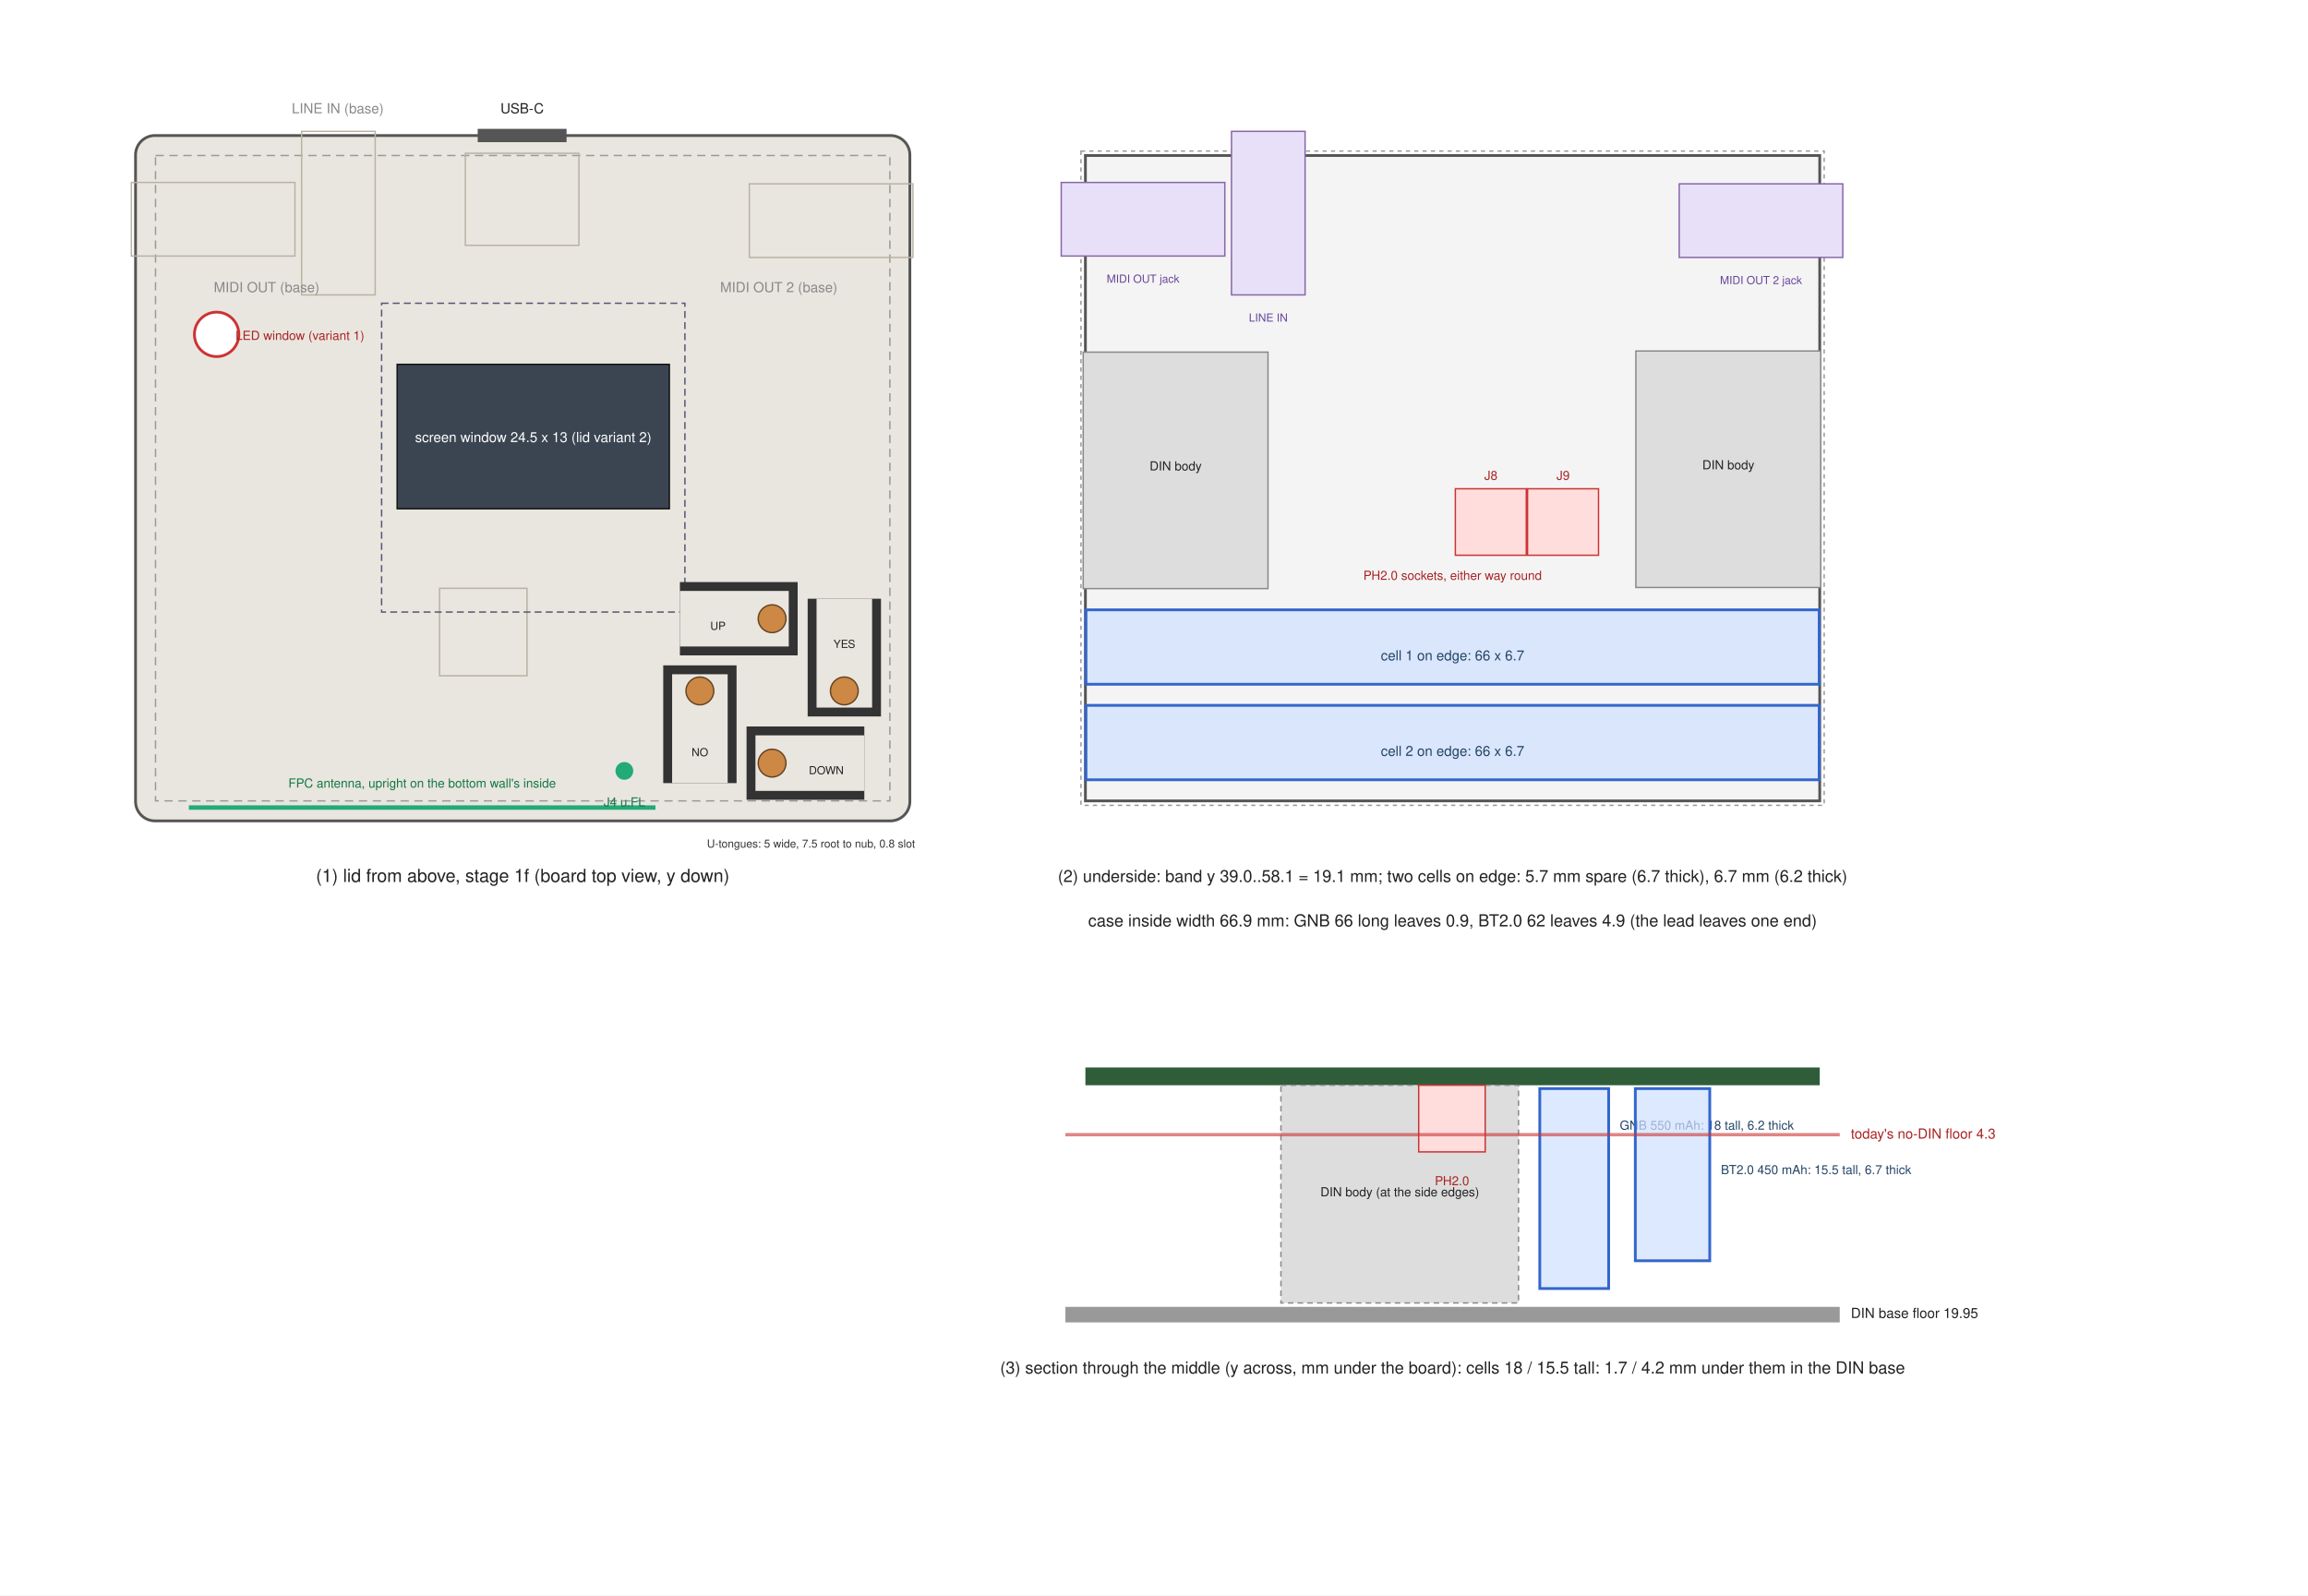
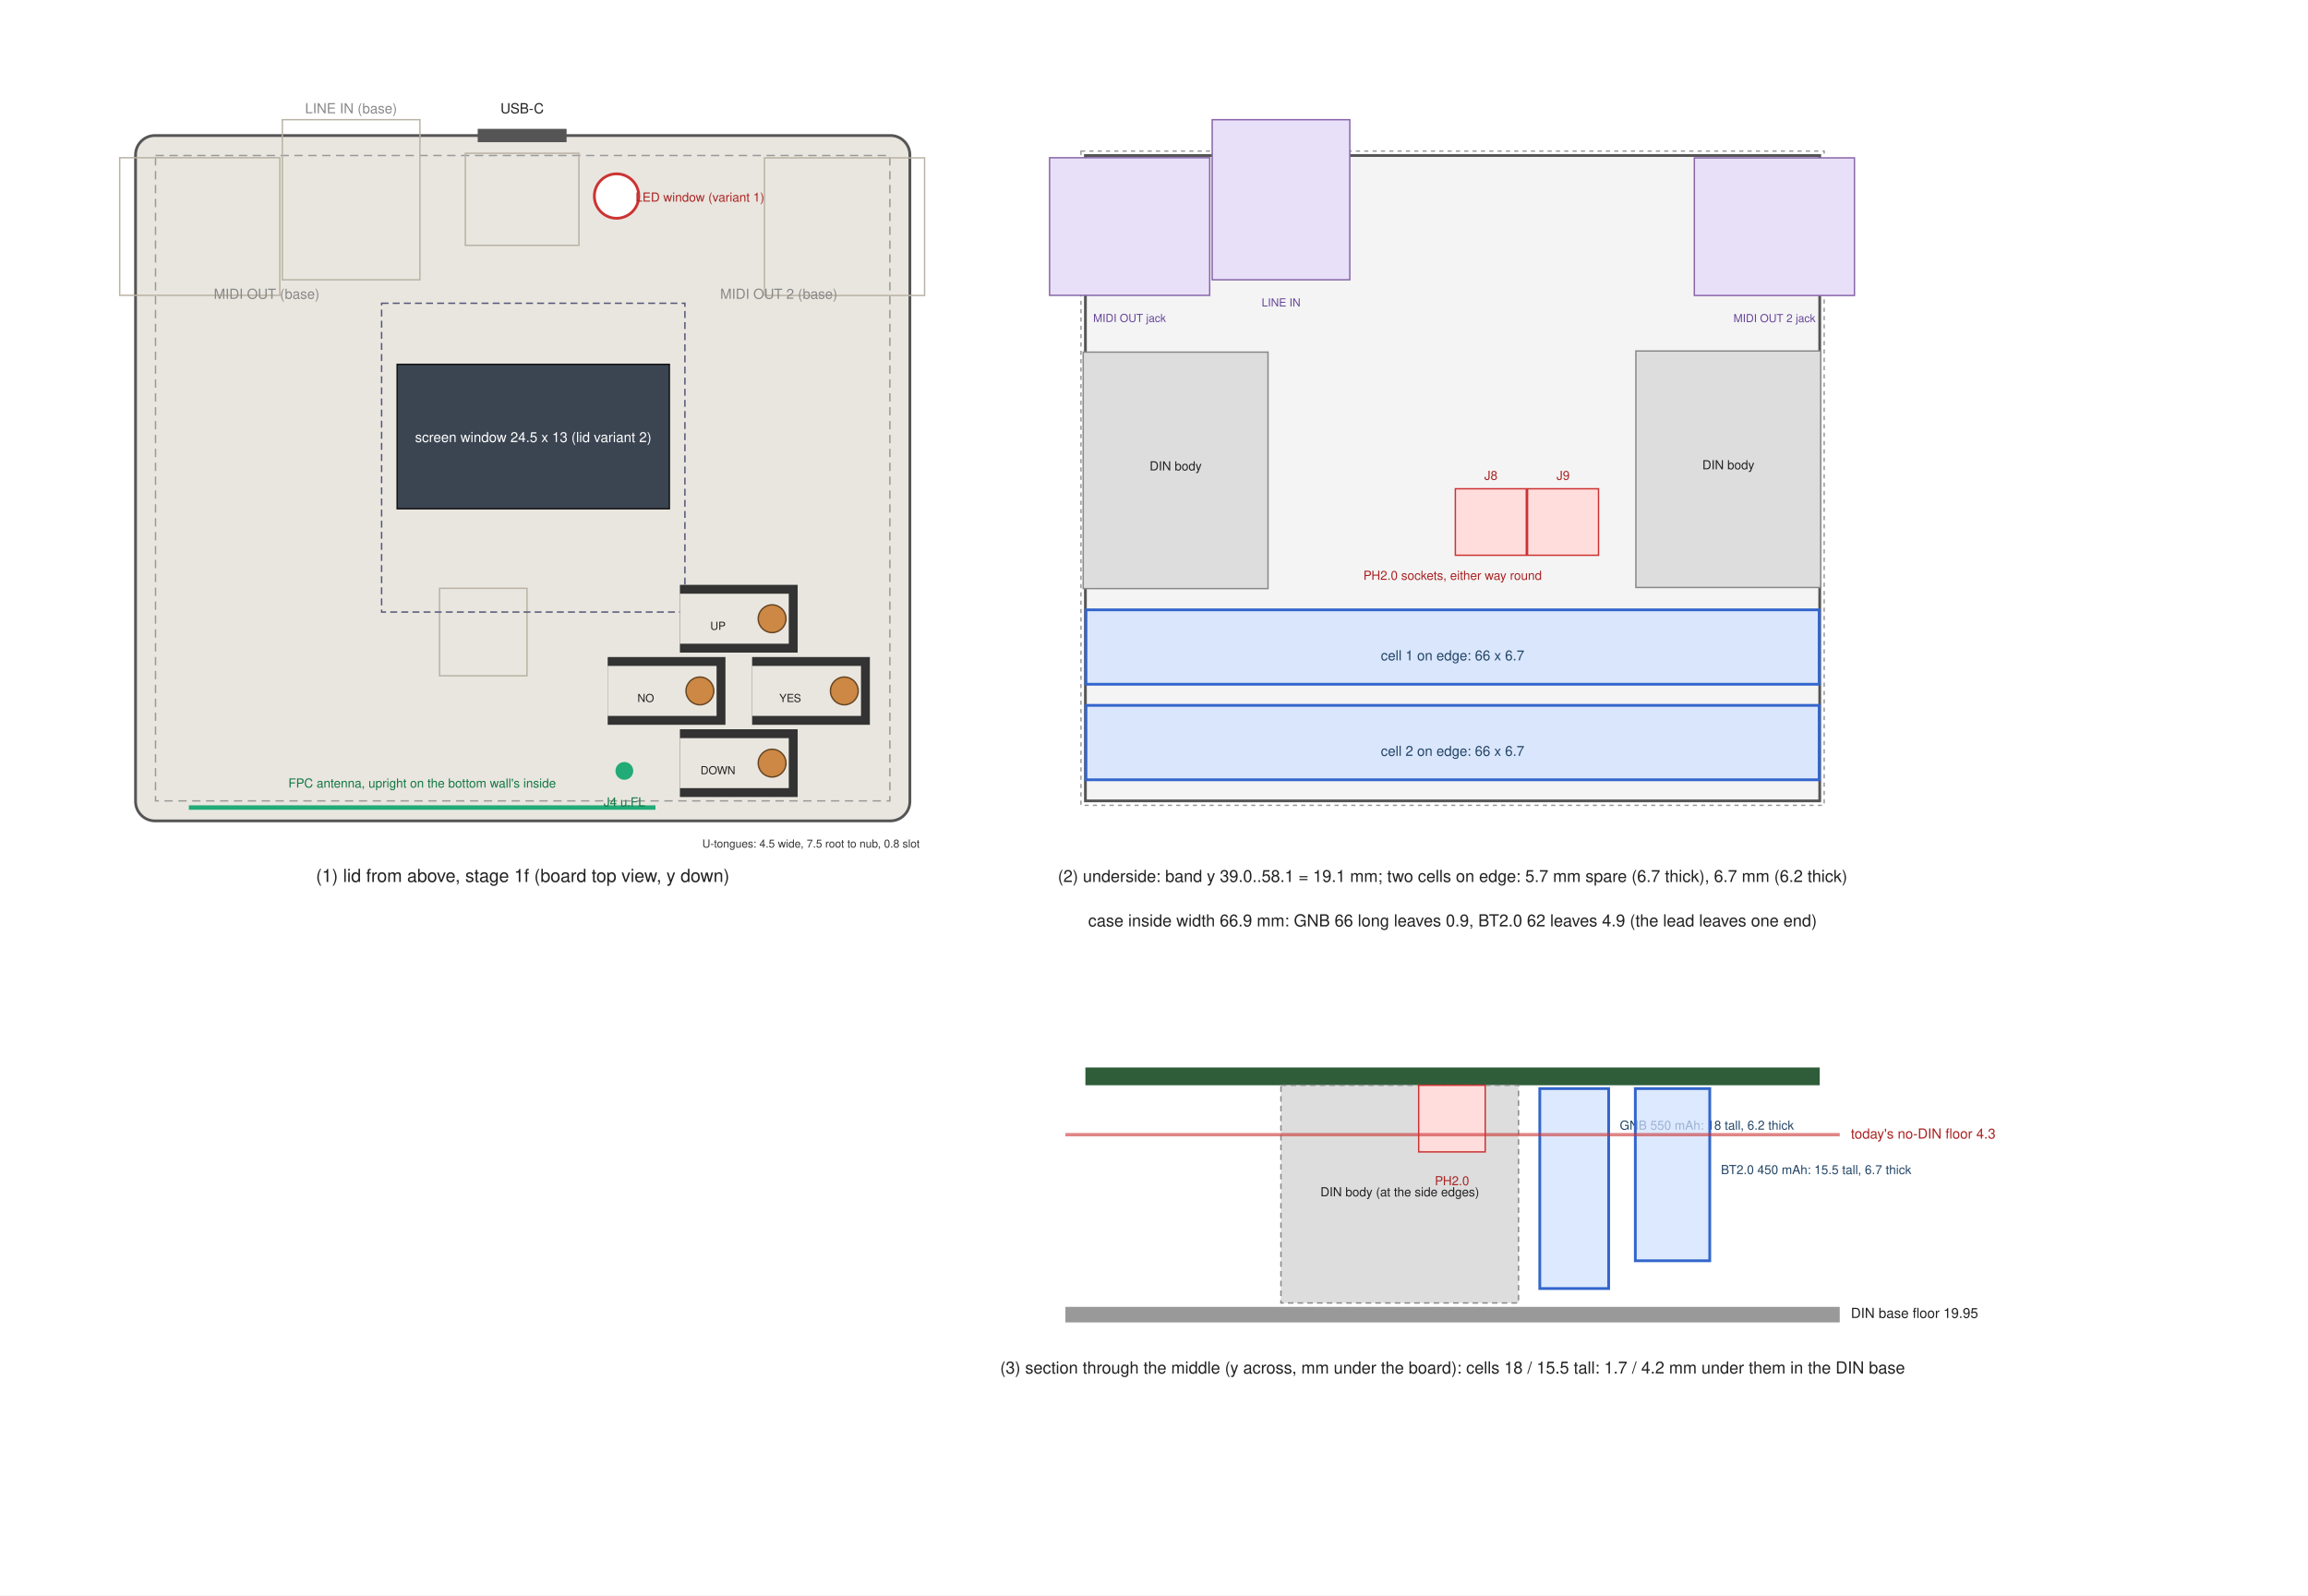
<svg xmlns="http://www.w3.org/2000/svg" width="1662" height="1149">
  <rect width="100%" height="100%" fill="#fff" />
  <rect x="97.6" y="97.6" width="557.6" height="493.6" fill="#e9e6df" stroke="#555" stroke-width="2" rx="14" />
  <rect x="112.0" y="112.0" width="528.8" height="464.8" fill="none" stroke="#999" stroke-dasharray="6,4" />
  <rect x="335.1" y="110.4" width="81.8" height="66.3" fill="none" stroke="#b9b2a5" />
-   <rect x="94.6" y="131.4" width="117.8" height="53.0" fill="none" stroke="#b9b2a5" />
-   <rect x="539.6" y="132.4" width="117.8" height="53.0" fill="none" stroke="#b9b2a5" />
-   <rect x="217.2" y="94.6" width="53.0" height="117.8" fill="none" stroke="#b9b2a5" />
+   <rect x="86.2" y="113.6" width="115.3" height="99.1" fill="none" stroke="#b9b2a5" />
+   <rect x="550.5" y="113.7" width="115.3" height="99.1" fill="none" stroke="#b9b2a5" />
+   <rect x="203.3" y="86.2" width="99.1" height="115.3" fill="none" stroke="#b9b2a5" />
  <rect x="316.5" y="423.7" width="63.0" height="63.0" fill="none" stroke="#b9b2a5" />
  <rect x="344.0" y="92.8" width="64.0" height="9.6" fill="#555" />
  <text x="376.0" y="81.6" font-family="Helvetica,Arial" font-size="10" text-anchor="middle" fill="#222">USB-C</text>
-   <text x="243.2" y="81.6" font-family="Helvetica,Arial" font-size="10" text-anchor="middle" fill="#888">LINE IN (base)</text>
-   <text x="192.0" y="210.4" font-family="Helvetica,Arial" font-size="10" text-anchor="middle" fill="#888">MIDI OUT (base)</text>
-   <text x="560.8" y="210.4" font-family="Helvetica,Arial" font-size="10" text-anchor="middle" fill="#888">MIDI OUT 2 (base)</text>
+   <text x="252.8" y="81.6" font-family="Helvetica,Arial" font-size="10" text-anchor="middle" fill="#888">LINE IN (base)</text>
+   <text x="192.0" y="215.2" font-family="Helvetica,Arial" font-size="10" text-anchor="middle" fill="#888">MIDI OUT (base)</text>
+   <text x="560.8" y="215.2" font-family="Helvetica,Arial" font-size="10" text-anchor="middle" fill="#888">MIDI OUT 2 (base)</text>
  <rect x="274.8" y="218.4" width="218.4" height="222.4" fill="none" stroke="#557" stroke-dasharray="5,3" />
  <rect x="286.0" y="262.4" width="196.0" height="104.0" fill="#1d2a3a" fill-opacity="0.85" stroke="#111" />
  <text x="384.0" y="318.4" font-family="Helvetica,Arial" font-size="10" text-anchor="middle" fill="#fff">screen window 24.5 x 13 (lid variant 2)</text>
-   <rect x="489.6" y="419.2" width="84.8" height="52.8" fill="#333" />
-   <rect x="489.6" y="425.6" width="78.4" height="40.0" fill="#e9e6df" />
+   <rect x="489.6" y="421.2" width="84.8" height="48.8" fill="#333" />
+   <rect x="489.6" y="427.6" width="78.4" height="36.0" fill="#e9e6df" />
  <circle cx="556.0" cy="445.6" r="10.0" fill="#c84" stroke="#642" />
  <text x="517.0" y="453.6" font-family="Helvetica,Arial" font-size="8" text-anchor="middle" fill="#222">UP</text>
-   <rect x="477.6" y="479.2" width="52.8" height="84.8" fill="#333" />
-   <rect x="484.0" y="485.6" width="40.0" height="78.4" fill="#e9e6df" />
+   <rect x="437.6" y="473.2" width="84.8" height="48.8" fill="#333" />
+   <rect x="437.6" y="479.6" width="78.4" height="36.0" fill="#e9e6df" />
  <circle cx="504.0" cy="497.6" r="10.0" fill="#c84" stroke="#642" />
-   <text x="504.0" y="544.6" font-family="Helvetica,Arial" font-size="8" text-anchor="middle" fill="#222">NO</text>
-   <rect x="537.6" y="523.2" width="84.8" height="52.8" fill="#333" />
-   <rect x="544.0" y="529.6" width="78.4" height="40.0" fill="#e9e6df" />
+   <text x="465.0" y="505.6" font-family="Helvetica,Arial" font-size="8" text-anchor="middle" fill="#222">NO</text>
+   <rect x="489.6" y="525.2" width="84.8" height="48.8" fill="#333" />
+   <rect x="489.6" y="531.6" width="78.4" height="36.0" fill="#e9e6df" />
  <circle cx="556.0" cy="549.6" r="10.0" fill="#c84" stroke="#642" />
-   <text x="595.0" y="557.6" font-family="Helvetica,Arial" font-size="8" text-anchor="middle" fill="#222">DOWN</text>
-   <rect x="581.6" y="431.2" width="52.8" height="84.8" fill="#333" />
-   <rect x="588.0" y="431.2" width="40.0" height="78.4" fill="#e9e6df" />
+   <text x="517.0" y="557.6" font-family="Helvetica,Arial" font-size="8" text-anchor="middle" fill="#222">DOWN</text>
+   <rect x="541.6" y="473.2" width="84.8" height="48.8" fill="#333" />
+   <rect x="541.6" y="479.6" width="78.4" height="36.0" fill="#e9e6df" />
  <circle cx="608.0" cy="497.6" r="10.0" fill="#c84" stroke="#642" />
-   <text x="608.0" y="466.6" font-family="Helvetica,Arial" font-size="8" text-anchor="middle" fill="#222">YES</text>
-   <text x="584.0" y="610.4" font-family="Helvetica,Arial" font-size="8" text-anchor="middle" fill="#333">U-tongues: 5 wide, 7.5 root to nub, 0.8 slot</text>
-   <circle cx="156.0" cy="240.8" r="16.0" fill="#fff" stroke="#c33" stroke-width="2" />
-   <text x="216.0" y="244.8" font-family="Helvetica,Arial" font-size="9" text-anchor="middle" fill="#a22">LED window (variant 1)</text>
+   <text x="569.0" y="505.6" font-family="Helvetica,Arial" font-size="8" text-anchor="middle" fill="#222">YES</text>
+   <text x="584.0" y="610.4" font-family="Helvetica,Arial" font-size="8" text-anchor="middle" fill="#333">U-tongues: 4.5 wide, 7.5 root to nub, 0.8 slot</text>
+   <circle cx="444.0" cy="141.2" r="16.0" fill="#fff" stroke="#c33" stroke-width="2" />
+   <text x="504.0" y="145.2" font-family="Helvetica,Arial" font-size="9" text-anchor="middle" fill="#a22">LED window (variant 1)</text>
  <rect x="136.0" y="580.0" width="336.0" height="3.2" fill="#2a7" />
  <text x="304.0" y="567.2" font-family="Helvetica,Arial" font-size="9" text-anchor="middle" fill="#174">FPC antenna, upright on the bottom wall's inside</text>
  <circle cx="449.6" cy="555.2" r="6.4" fill="#2a7" />
  <text x="449.6" y="580.8" font-family="Helvetica,Arial" font-size="9" text-anchor="middle" fill="#174">J4 u.FL</text>
  <text x="376.4" y="635.2" font-family="Helvetica,Arial" font-size="13" text-anchor="middle" fill="#222">(1) lid from above, stage 1f (board top view, y down)</text>
  <rect x="778.4" y="108.8" width="535.2" height="471.2" fill="none" stroke="#999" stroke-dasharray="3,3" />
  <rect x="781.6" y="112.0" width="528.8" height="464.8" fill="#f4f4f4" stroke="#555" stroke-width="2" />
-   <rect x="764.2" y="131.4" width="117.8" height="53.0" fill="#e8e0f8" stroke="#86a" />
-   <text x="823.1" y="203.6" font-family="Helvetica,Arial" font-size="8" text-anchor="middle" fill="#649">MIDI OUT jack</text>
-   <rect x="1209.2" y="132.4" width="117.8" height="53.0" fill="#e8e0f8" stroke="#86a" />
-   <text x="1268.1" y="204.6" font-family="Helvetica,Arial" font-size="8" text-anchor="middle" fill="#649">MIDI OUT 2 jack</text>
-   <rect x="886.8" y="94.6" width="53.0" height="117.8" fill="#e8e0f8" stroke="#86a" />
-   <text x="913.3" y="231.6" font-family="Helvetica,Arial" font-size="8" text-anchor="middle" fill="#649">LINE IN</text>
+   <rect x="755.8" y="113.6" width="115.3" height="99.1" fill="#e8e0f8" stroke="#86a" />
+   <text x="813.4" y="231.9" font-family="Helvetica,Arial" font-size="8" text-anchor="middle" fill="#649">MIDI OUT jack</text>
+   <rect x="1220.1" y="113.7" width="115.3" height="99.1" fill="#e8e0f8" stroke="#86a" />
+   <text x="1277.8" y="232.0" font-family="Helvetica,Arial" font-size="8" text-anchor="middle" fill="#649">MIDI OUT 2 jack</text>
+   <rect x="872.9" y="86.2" width="99.1" height="115.3" fill="#e8e0f8" stroke="#86a" />
+   <text x="922.5" y="220.7" font-family="Helvetica,Arial" font-size="8" text-anchor="middle" fill="#649">LINE IN</text>
  <rect x="780.0" y="253.6" width="133.1" height="170.3" fill="#ddd" stroke="#888" />
  <text x="846.6" y="338.8" font-family="Helvetica,Arial" font-size="9" text-anchor="middle" fill="#222">DIN body</text>
  <rect x="1178.0" y="252.8" width="133.1" height="170.3" fill="#ddd" stroke="#888" />
  <text x="1244.6" y="338.0" font-family="Helvetica,Arial" font-size="9" text-anchor="middle" fill="#222">DIN body</text>
  <rect x="1048.0" y="352.0" width="51.1" height="47.9" fill="#fdd" stroke="#c33" />
  <text x="1073.6" y="345.6" font-family="Helvetica,Arial" font-size="9" text-anchor="middle" fill="#a22">J8</text>
  <rect x="1100.0" y="352.0" width="51.1" height="47.9" fill="#fdd" stroke="#c33" />
  <text x="1125.6" y="345.6" font-family="Helvetica,Arial" font-size="9" text-anchor="middle" fill="#a22">J9</text>
  <text x="1046.0" y="417.6" font-family="Helvetica,Arial" font-size="9" text-anchor="middle" fill="#a22">PH2.0 sockets, either way round</text>
  <rect x="782.0" y="439.2" width="528.0" height="53.6" fill="#cfe0ff" fill-opacity="0.7" stroke="#36c" stroke-width="2" />
  <text x="1046.0" y="475.6" font-family="Helvetica,Arial" font-size="10" text-anchor="middle" fill="#246">cell 1 on edge: 66 x 6.7</text>
  <rect x="782.0" y="508.0" width="528.0" height="53.6" fill="#cfe0ff" fill-opacity="0.7" stroke="#36c" stroke-width="2" />
  <text x="1046.0" y="544.4" font-family="Helvetica,Arial" font-size="10" text-anchor="middle" fill="#246">cell 2 on edge: 66 x 6.7</text>
  <text x="1046.0" y="635.2" font-family="Helvetica,Arial" font-size="12" text-anchor="middle" fill="#222">(2) underside: band y 39.0..58.1 = 19.1 mm; two cells on edge: 5.7 mm spare (6.7 thick), 6.7 mm (6.2 thick)</text>
  <text x="1046.0" y="667.2" font-family="Helvetica,Arial" font-size="12" text-anchor="middle" fill="#222">case inside width 66.9 mm: GNB 66 long leaves 0.9, BT2.0 62 leaves 4.9 (the lead leaves one end)</text>
  <rect x="781.6" y="768.8" width="528.8" height="12.8" fill="#2f5d3a" />
  <rect x="922.4" y="781.6" width="171.1" height="156.8" fill="#ddd" stroke="#888" stroke-dasharray="4,3" />
  <text x="1008.0" y="861.6" font-family="Helvetica,Arial" font-size="9" text-anchor="middle" fill="#222">DIN body (at the side edges)</text>
  <rect x="1021.6" y="781.6" width="47.9" height="48.0" fill="#fdd" stroke="#c33" />
  <text x="1045.6" y="853.6" font-family="Helvetica,Arial" font-size="9" text-anchor="middle" fill="#a22">PH2.0</text>
  <rect x="1108.8" y="784.0" width="49.6" height="144.0" fill="#cfe0ff" fill-opacity="0.7" stroke="#36c" stroke-width="2" />
  <text x="1166.4" y="813.6" font-family="Helvetica,Arial" font-size="9" text-anchor="start" fill="#246">GNB 550 mAh: 18 tall, 6.2 thick</text>
  <rect x="1177.6" y="784.0" width="53.6" height="124.0" fill="#cfe0ff" fill-opacity="0.7" stroke="#36c" stroke-width="2" />
  <text x="1239.2" y="845.6" font-family="Helvetica,Arial" font-size="9" text-anchor="start" fill="#246">BT2.0 450 mAh: 15.5 tall, 6.7 thick</text>
  <rect x="767.2" y="941.2" width="557.6" height="11.2" fill="#999" />
  <text x="1332.8" y="949.2" font-family="Helvetica,Arial" font-size="10" text-anchor="start" fill="#222">DIN base floor 19.95</text>
  <rect x="767.2" y="816.0" width="557.6" height="2.4" fill="#c33" opacity="0.6" />
  <text x="1332.8" y="820.0" font-family="Helvetica,Arial" font-size="10" text-anchor="start" fill="#a22">today's no-DIN floor 4.3</text>
  <text x="1046.0" y="989.2" font-family="Helvetica,Arial" font-size="12" text-anchor="middle" fill="#222">(3) section through the middle (y across, mm under the board): cells 18 / 15.5 tall: 1.7 / 4.2 mm under them in the DIN base</text>
</svg>
